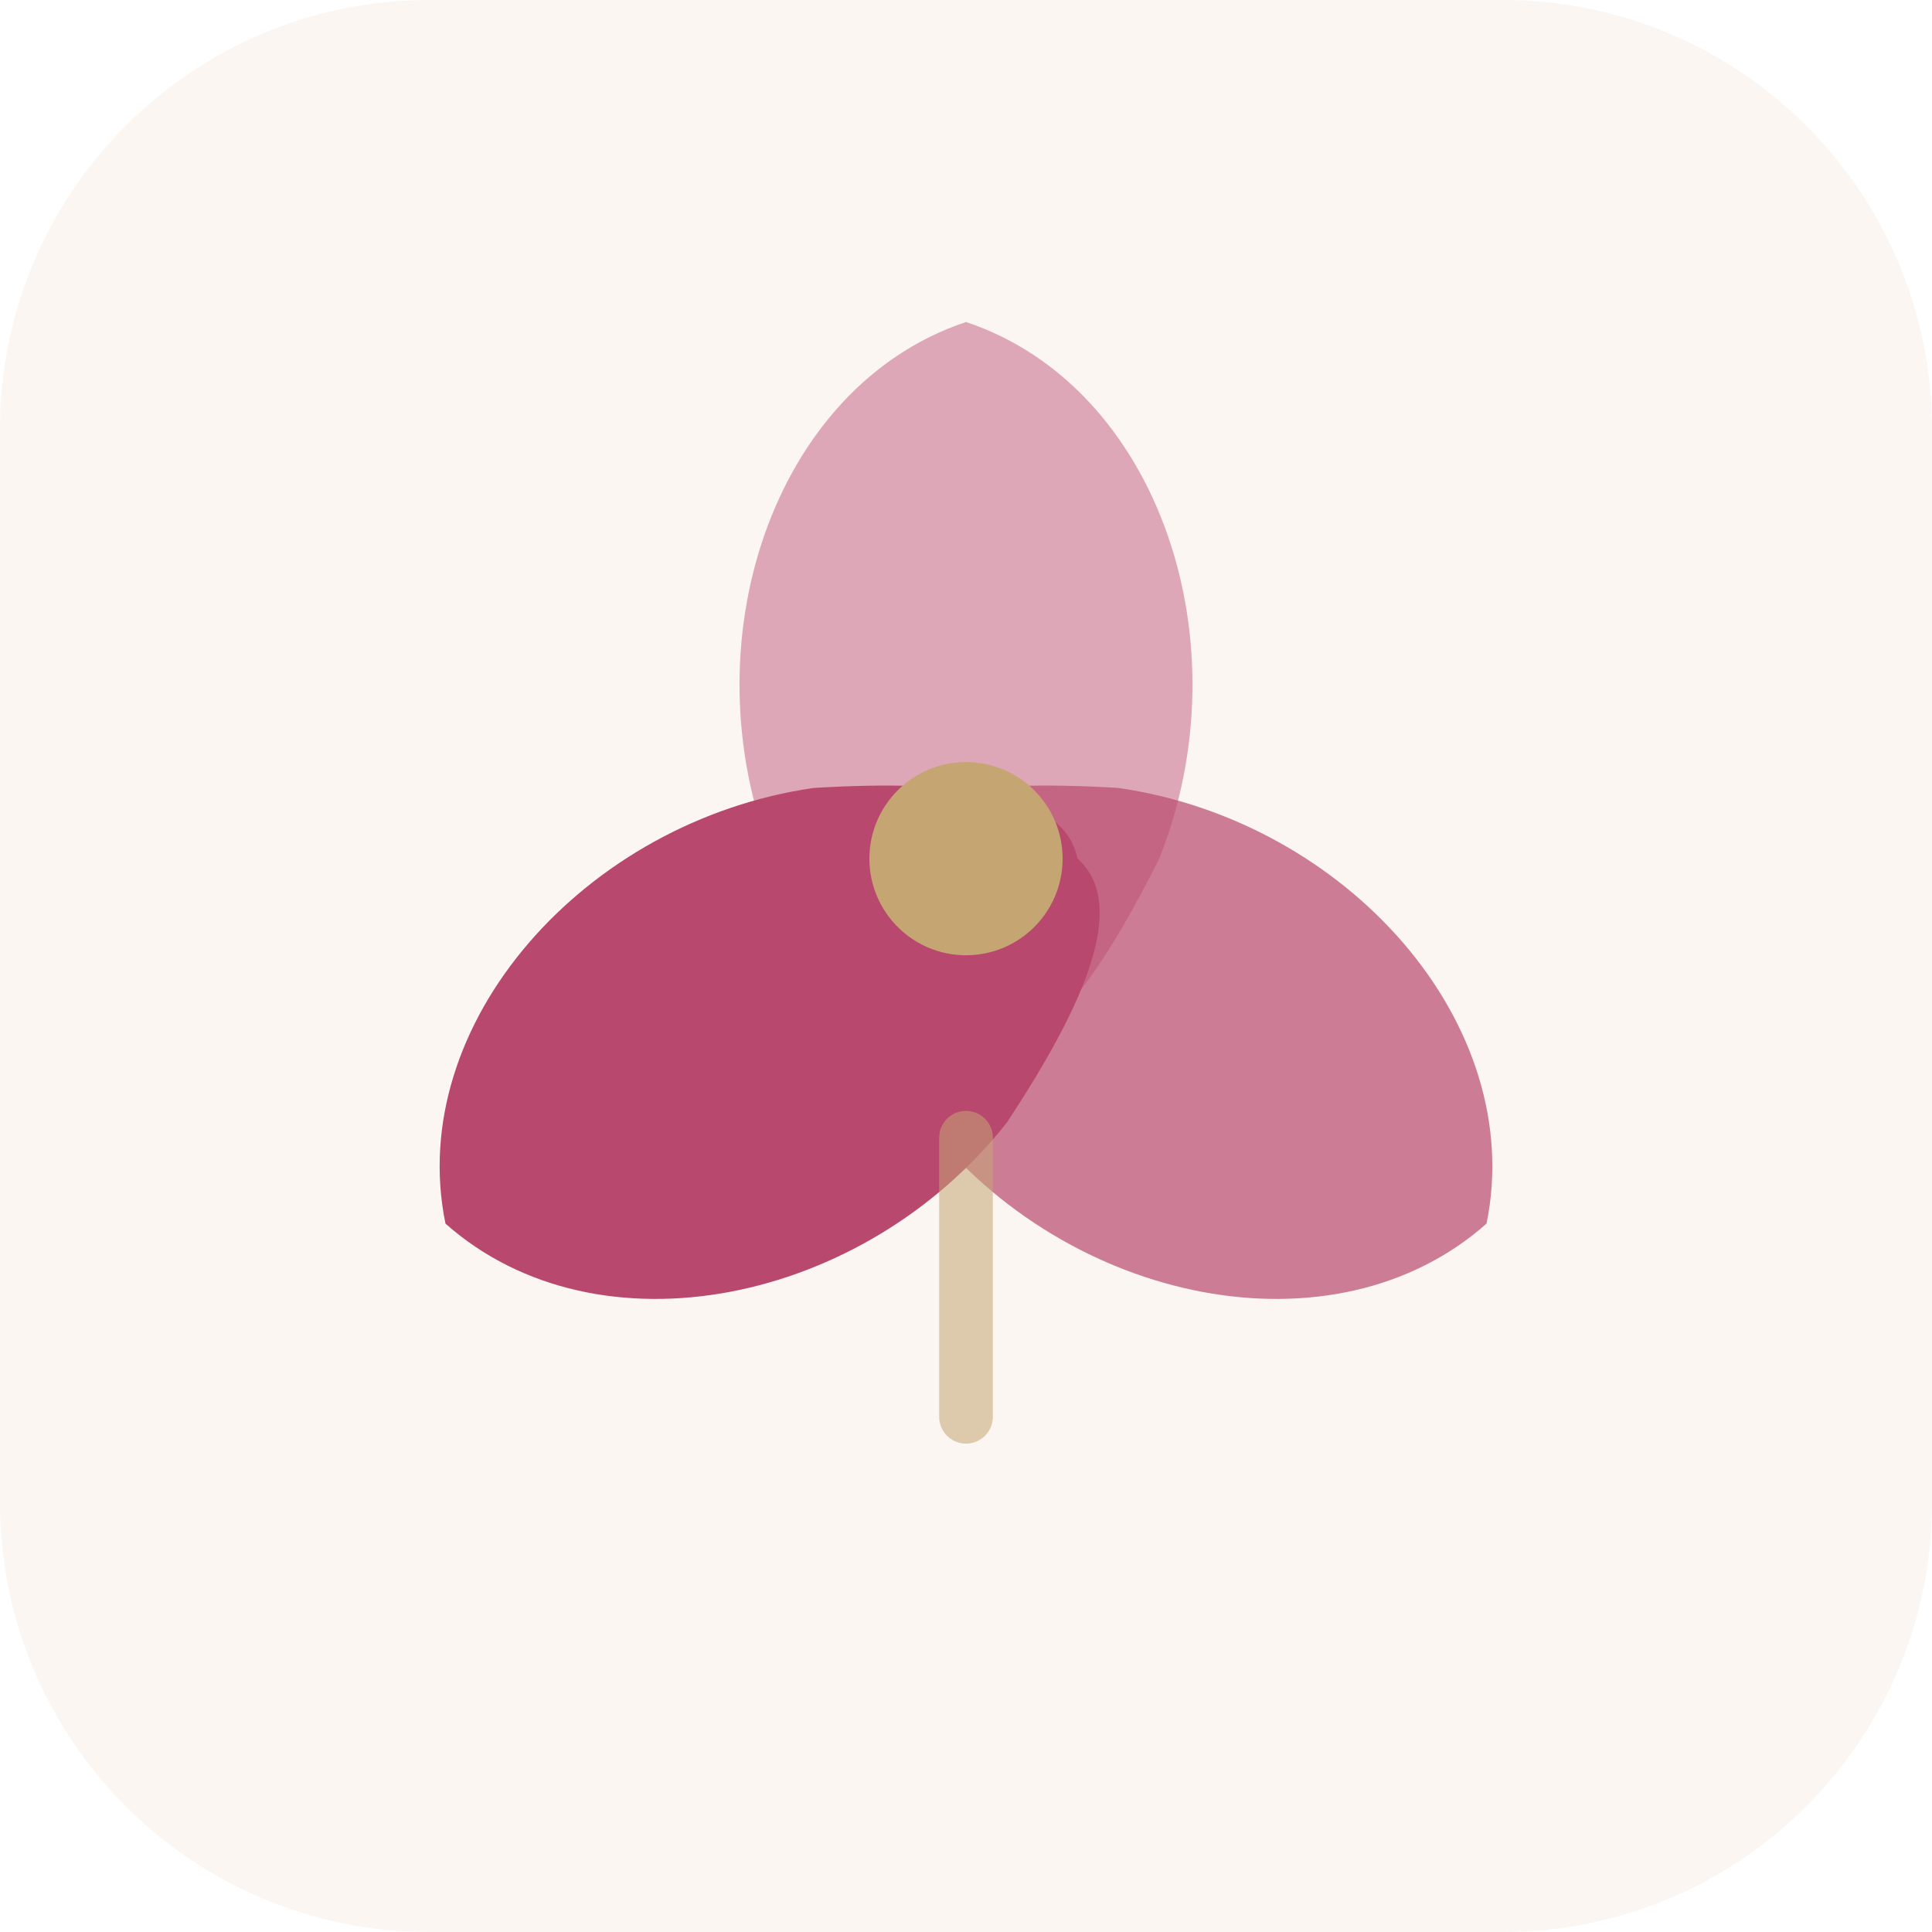
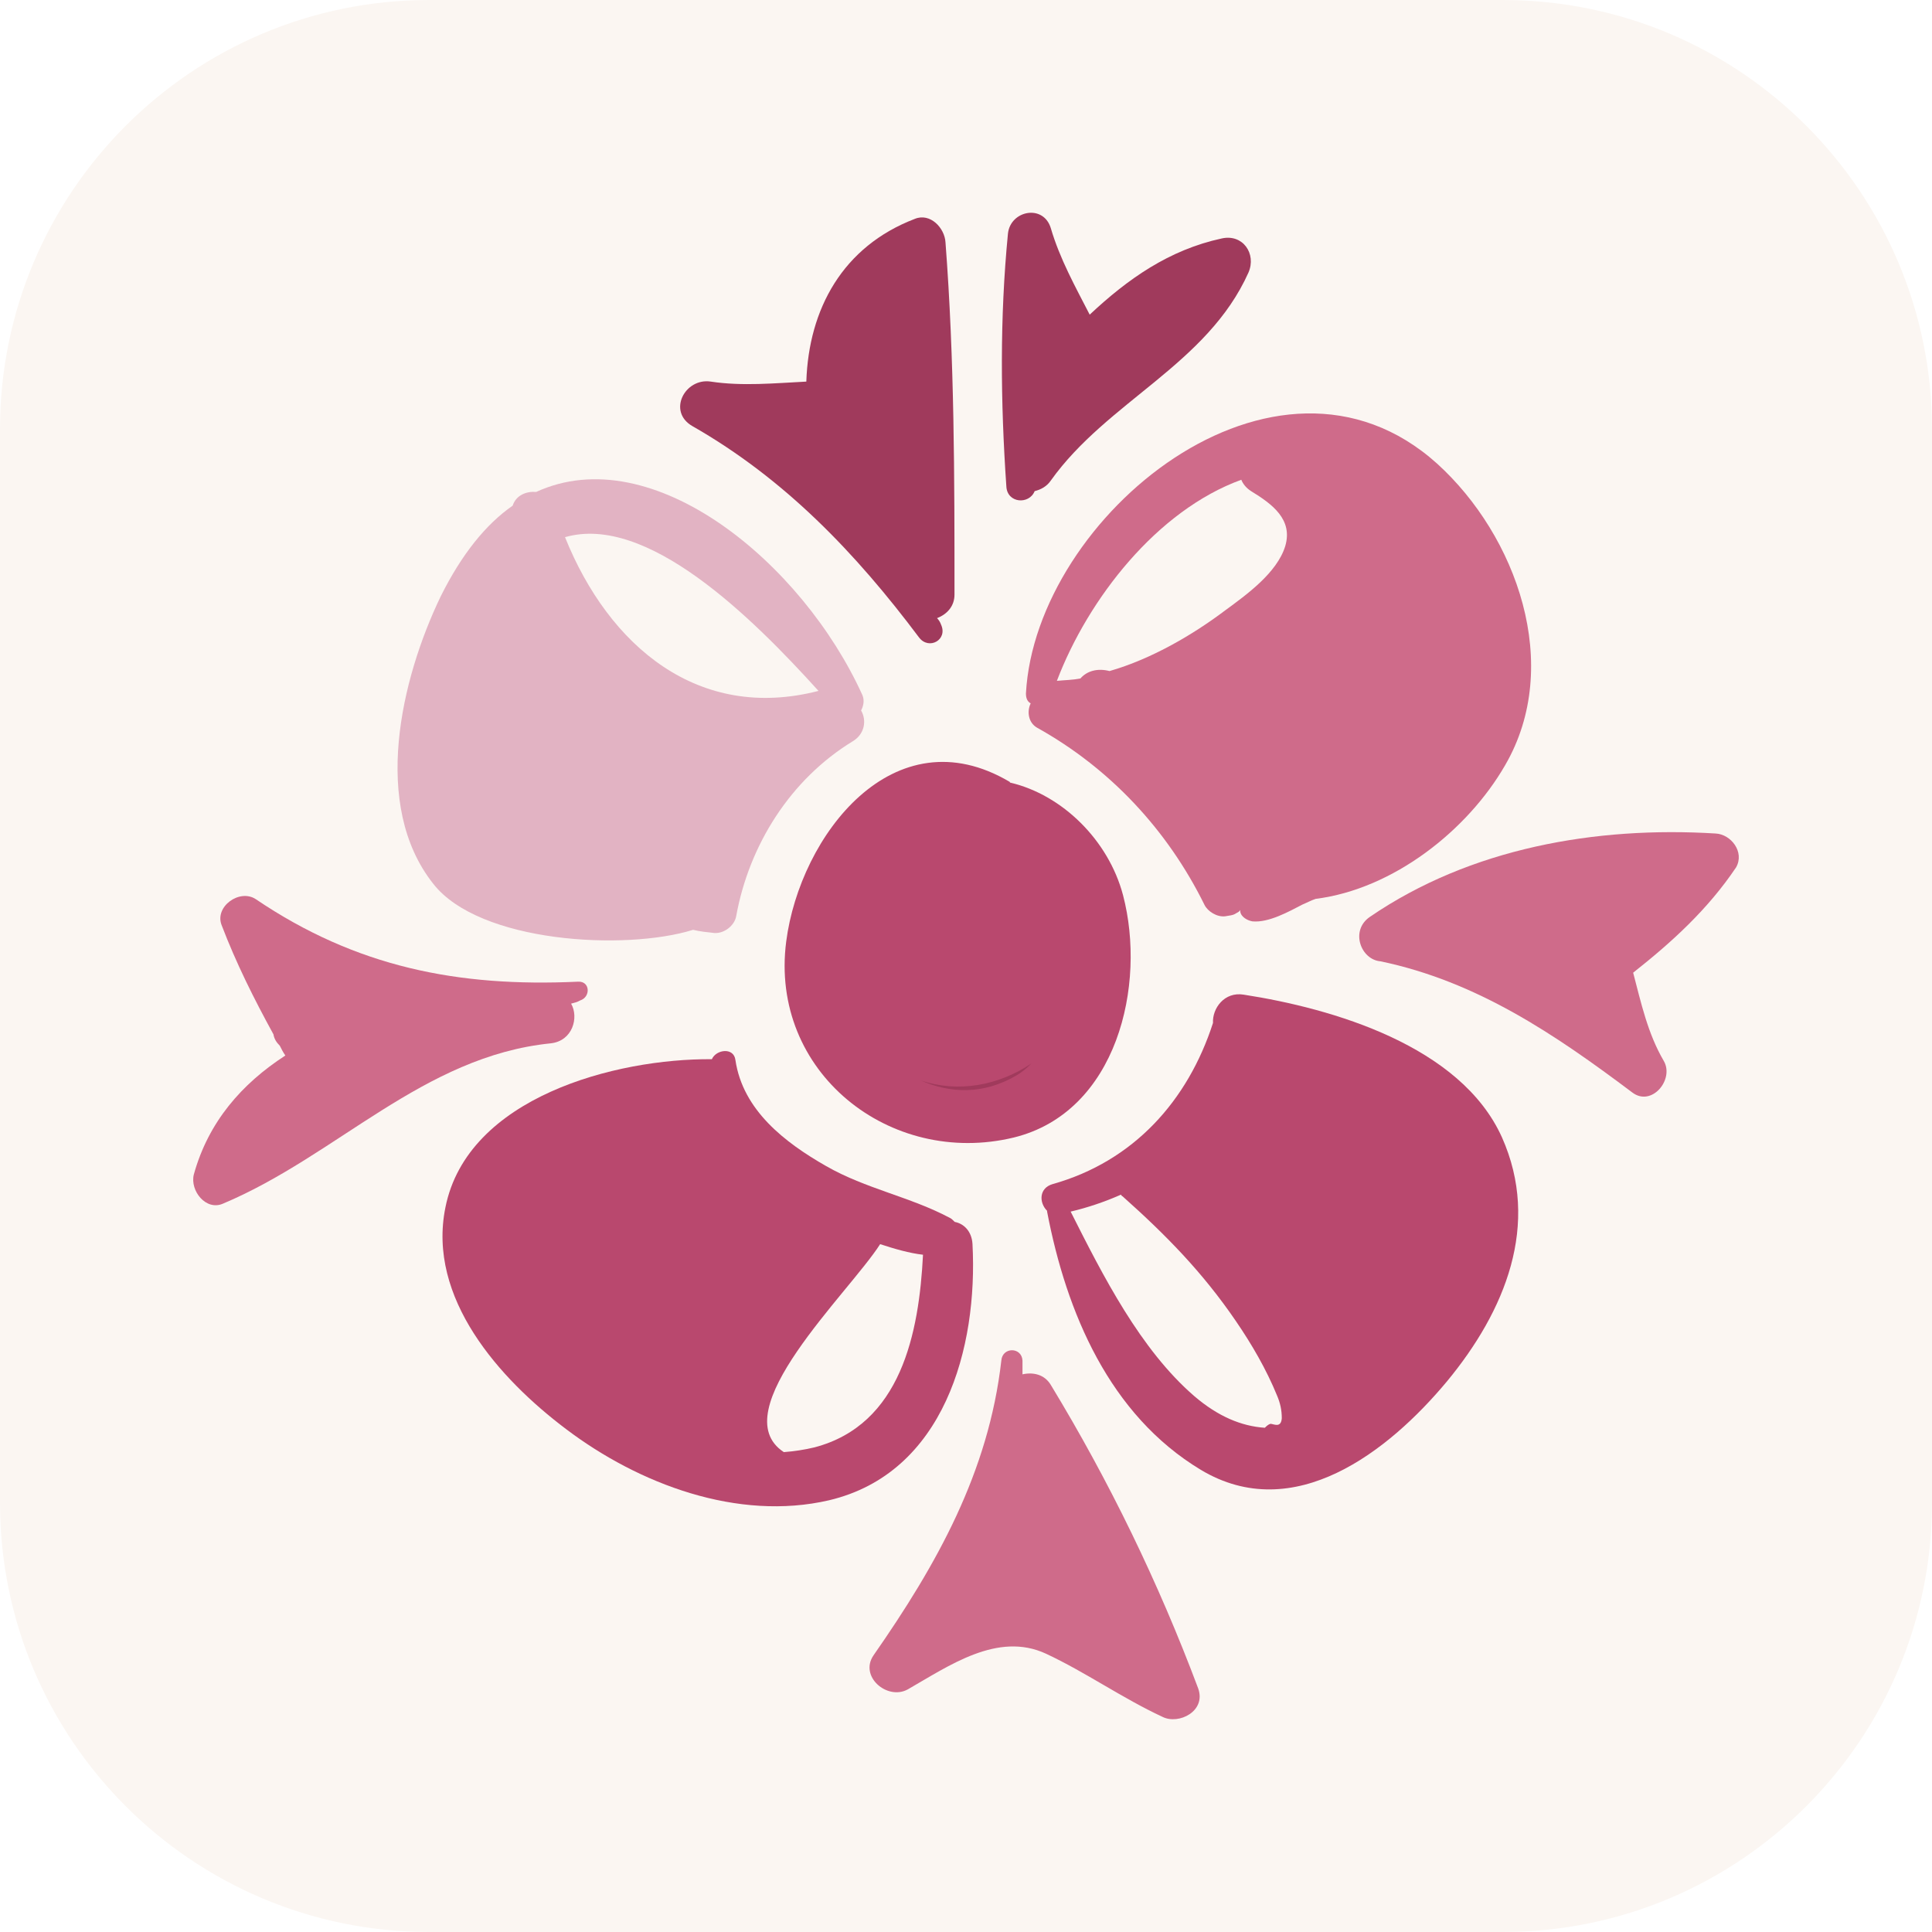
- <svg xmlns="http://www.w3.org/2000/svg" viewBox="0 0 180 180" fill="none">
+ <svg xmlns="http://www.w3.org/2000/svg" viewBox="0 0 180 180" fill="none" shape-rendering="geometricPrecision">
  <rect width="180" height="180" rx="40" fill="#FBF6F2" />
-   <g transform="translate(10 8)">
-     <g opacity="0.45" transform="rotate(0 80 78)">
-       <path d="M80 22C62 28 54 52 62 72C68 84 74 92 80 90C86 92 92 84 98 72C106 52 98 28 80 22Z" fill="#B9486E" />
-     </g>
-     <g opacity="0.7" transform="rotate(120 80 78)">
-       <path d="M80 22C62 28 54 52 62 72C68 84 74 92 80 90C86 92 92 84 98 72C106 52 98 28 80 22Z" fill="#B9486E" />
-     </g>
-     <g transform="rotate(240 80 78)">
-       <path d="M80 22C62 28 54 52 62 72C68 84 74 92 80 90C86 92 92 84 98 72C106 52 98 28 80 22Z" fill="#B9486E" />
-     </g>
-     <circle cx="80" cy="72" r="9" fill="#C5A572" />
-     <path d="M80 98V124" stroke="#C5A572" stroke-width="5" stroke-linecap="round" opacity="0.55" />
-   </g>
+   <svg x="18" y="18" width="144" height="144" viewBox="0 0 584.157 584.157" fill="none">
+     <path fill="#E2B3C3" fill-rule="evenodd" d="M252.929,189.706c-22.6-49.9-79.3-97-123.3-76.8c-3.7-0.3-7.6,1.2-8.9,5.2c-10.1,7-19.3,18.4-27.2,34.3c-15,31.2-26.3,78.9-2.8,108.6c17.4,22.3,72.5,25.4,98.2,17.4c2.4,0.6,5.2,0.9,8,1.2c3.7,0.3,7.7-2.8,8.3-6.4c4.9-26.9,20.5-51.7,44.1-66.1c4.6-2.8,5.2-8,3.1-11.6C253.229,194.005,253.829,191.806,252.929,189.706z M140.529,130.005c30.9-8.9,70.4,30,95.8,58.1C191.029,199.806,157.129,171.306,140.529,130.005z" />
+     <path fill="#CF6B8A" fill-rule="evenodd" d="M470.129,102.206c-60.899-54.8-151.8,19.9-155.399,86.9c0,1.8,0.6,3.1,1.8,3.7c-1.5,3.1-0.9,7.3,2.4,9.2c27.5,15.3,49.3,38.6,63.3,67c1.2,2.4,4.6,4.6,7.7,4.3c1.5-0.3,3.1-0.3,4.3-1.2c0.6-0.3,1.2-0.6,1.5-1.2c0,0.3,0,0.3,0,0.6c0.3,2.1,2.8,3.4,4.6,3.7c6.101,0.6,13.8-3.7,19-6.4c1.5-0.6,3.101-1.5,4.9-2.1c29.399-3.7,57.5-26,71.6-50.5C517.829,178.405,500.129,129.405,470.129,102.206z M396.129,108.306c0.601,1.5,1.801,3.1,3.7,4.3c8,4.9,15.9,10.7,12.9,20.8c-3.101,10.1-14.7,18.4-22.601,24.2c-12.199,9.2-27.8,18.4-43.8,23c-4.6-1.2-8.6,0-11,2.8c-3.1,0.6-5.8,0.6-8.899,0.9C338.229,153.306,364.229,119.905,396.129,108.306z" />
+     <path fill="#A03A5C" d="M388.729,17.105c-19.9,4.3-35.5,15.3-49.9,28.8c-5.5-10.7-11.3-21.1-14.7-32.7c-2.8-9.2-15.3-6.7-16.199,2.1c-3.101,31.8-2.801,63.6-0.601,95.5c0.3,6.4,8.601,7,10.7,1.8c2.4-0.6,4.6-1.8,6.1-4c21.4-30,59.101-43.8,74.7-78.6C401.93,22.905,396.729,15.306,388.729,17.105z" />
+     <path fill="#A03A5C" d="M287.729,151.706c0-44.4,0-88.7-3.4-133.1c-0.3-5.5-5.8-11.3-11.6-8.9c-27.2,10.4-40.1,34-41,61.5c-11.9,0.6-24.2,1.8-36.1,0c-9.8-1.5-16.5,11.3-7,16.8c34.9,19.9,61.8,48,85.7,79.9c3.7,4.9,11,0.9,8.3-4.9c-0.3-0.9-0.9-1.8-1.5-2.4C285.029,159.105,287.729,156.005,287.729,151.706z" />
+     <path fill="#CF6B8A" d="M575.43,242.005c-45.301-2.8-92.7,5.5-130.7,31.5c-7.601,5.2-3.4,16.2,4,16.8c36.399,7.6,65.8,27.5,95.2,49.6c7.3,5.5,15.899-4.899,11.899-11.899c-6.1-10.4-8.6-22-11.6-33.4c14.7-11.6,28.2-23.9,38.899-39.8C586.43,249.005,581.229,242.306,575.43,242.005z" />
+     <path fill="#CF6B8A" d="M145.429,298.006c-45.3,2.1-83.8-5.5-121.8-31.2c-6.1-4-15.6,2.8-12.9,9.8c5.5,14.4,12.2,27.8,19.6,41.3c0.3,1.8,1.2,3.101,2.4,4.3c0.6,1.2,1.2,2.4,2.1,3.7c-16.5,10.7-29.1,25.101-34.6,45c-1.5,6.101,4.6,13.8,11,11c43.1-18.1,75.6-55.7,123.9-60.6c8.3-0.9,10.7-9.8,7.7-15c1.2-0.3,2.4-0.601,3.4-1.2C150.329,303.806,150.029,297.705,145.429,298.006z" />
+     <path fill="#B9486E" d="M351.43,265.306c-5.5-20.8-23-37.9-42.5-42.5c-0.301,0-0.301-0.3-0.301-0.3c-43.8-26-79.3,20.2-84.5,60.3c-6.4,49.3,39.2,85.399,86,74.1C349.229,347.306,360.329,299.205,351.43,265.306z" />
+     <path fill="#B9486E" fill-rule="evenodd" d="M294.529,397.105c-0.3-4.9-3.4-7.7-6.7-8.3c-0.6-0.601-1.2-1.2-1.8-1.5c-15-8-31.8-11-46.8-19.601c-15.6-8.899-31.5-21.1-34.3-40.1c-0.6-4.9-7.3-4-8.9-0.3c-36.4-0.3-92.4,14.399-100.7,56c-7,34.3,20.5,64.899,45.6,83.8c27.5,20.8,64.9,34.9,99.4,26.9C283.829,483.705,296.629,436.306,294.529,397.105z M234.829,474.006c-3.7,0.899-7.7,1.5-11.6,1.8c-23.3-15.3,24.5-60,36.4-78.601c5.5,1.801,11,3.4,16.2,4C274.329,430.806,267.529,465.405,234.829,474.006z" />
+     <path fill="#B9486E" fill-rule="evenodd" d="M494.629,356.806c-15.6-34.601-64-48.7-97.6-53.9c-7.3-1.2-11.9,5.2-11.6,10.7c-9.5,29.4-30,52.3-60.601,60.9c-5.2,1.5-5.2,7-2.1,10.1c0,0,0,0,0,0.3c7.3,38.2,23.6,76.8,58.1,97.601c35.2,21.1,71-7,93-33.4C495.829,422.506,509.329,389.806,494.629,356.806z M407.129,465.105c-0.899,0.3-1.5,0.9-2.1,1.5c-8.9-0.6-17.7-4.3-26.6-11.9c-20.5-17.699-34.601-45.6-46.801-69.8c6.4-1.5,12.9-3.7,19-6.399c0.301,0.3,0.301,0.6,0.601,0.6c16.5,14.7,30.3,28.8,42.8,47.1c6.1,8.9,11.6,18.4,15.6,28.2c1.2,2.8,1.801,5.5,1.801,8.601C411.129,466.905,408.329,465.105,407.129,465.105z" />
+     <path fill="#CF6B8A" d="M379.829,565.105c-15-40-33.6-78.3-55.7-114.7c-2.399-4-6.699-4.899-10.699-4c0-1.8,0-3.399,0-5.2c-0.301-5.199-7.601-5.199-8,0c-4.801,42.2-24.4,77.101-48.3,111.4c-5.5,8,5.2,17.1,12.9,12.9c15.6-8.9,34-22,52.3-13.5c15,7,28.8,16.8,44.101,23.899C372.529,578.905,382.93,573.705,379.829,565.105z" />
+     <path fill="#B9486E" d="M244.329,290.706c-0.9-18.4,5.8-34.9,17.4-45.9c-13.5,14.7-19.6,39.2-14.7,59.399C245.529,299.806,244.629,295.205,244.329,290.706z" />
+     <path fill="#A03A5C" d="M311.029,333.506c-12.5,7.3-25.1,6.699-36.1,1.8c14.4,4.899,29.7,1.8,41.9-6.4C315.029,330.705,313.129,332.306,311.029,333.506z" />
+     <path fill="#A03A5C" d="M337.029,69.105c-0.3-0.3-0.6-0.6-0.6-1.2c2.399,0,4.6-0.6,6.399-2.1c7.3-7,14.7-13.8,22.9-19.3c-8.601,8.6-18.4,16.5-28.2,24.2C337.329,70.005,337.329,69.405,337.029,69.105z" />
+   </svg>
</svg>
